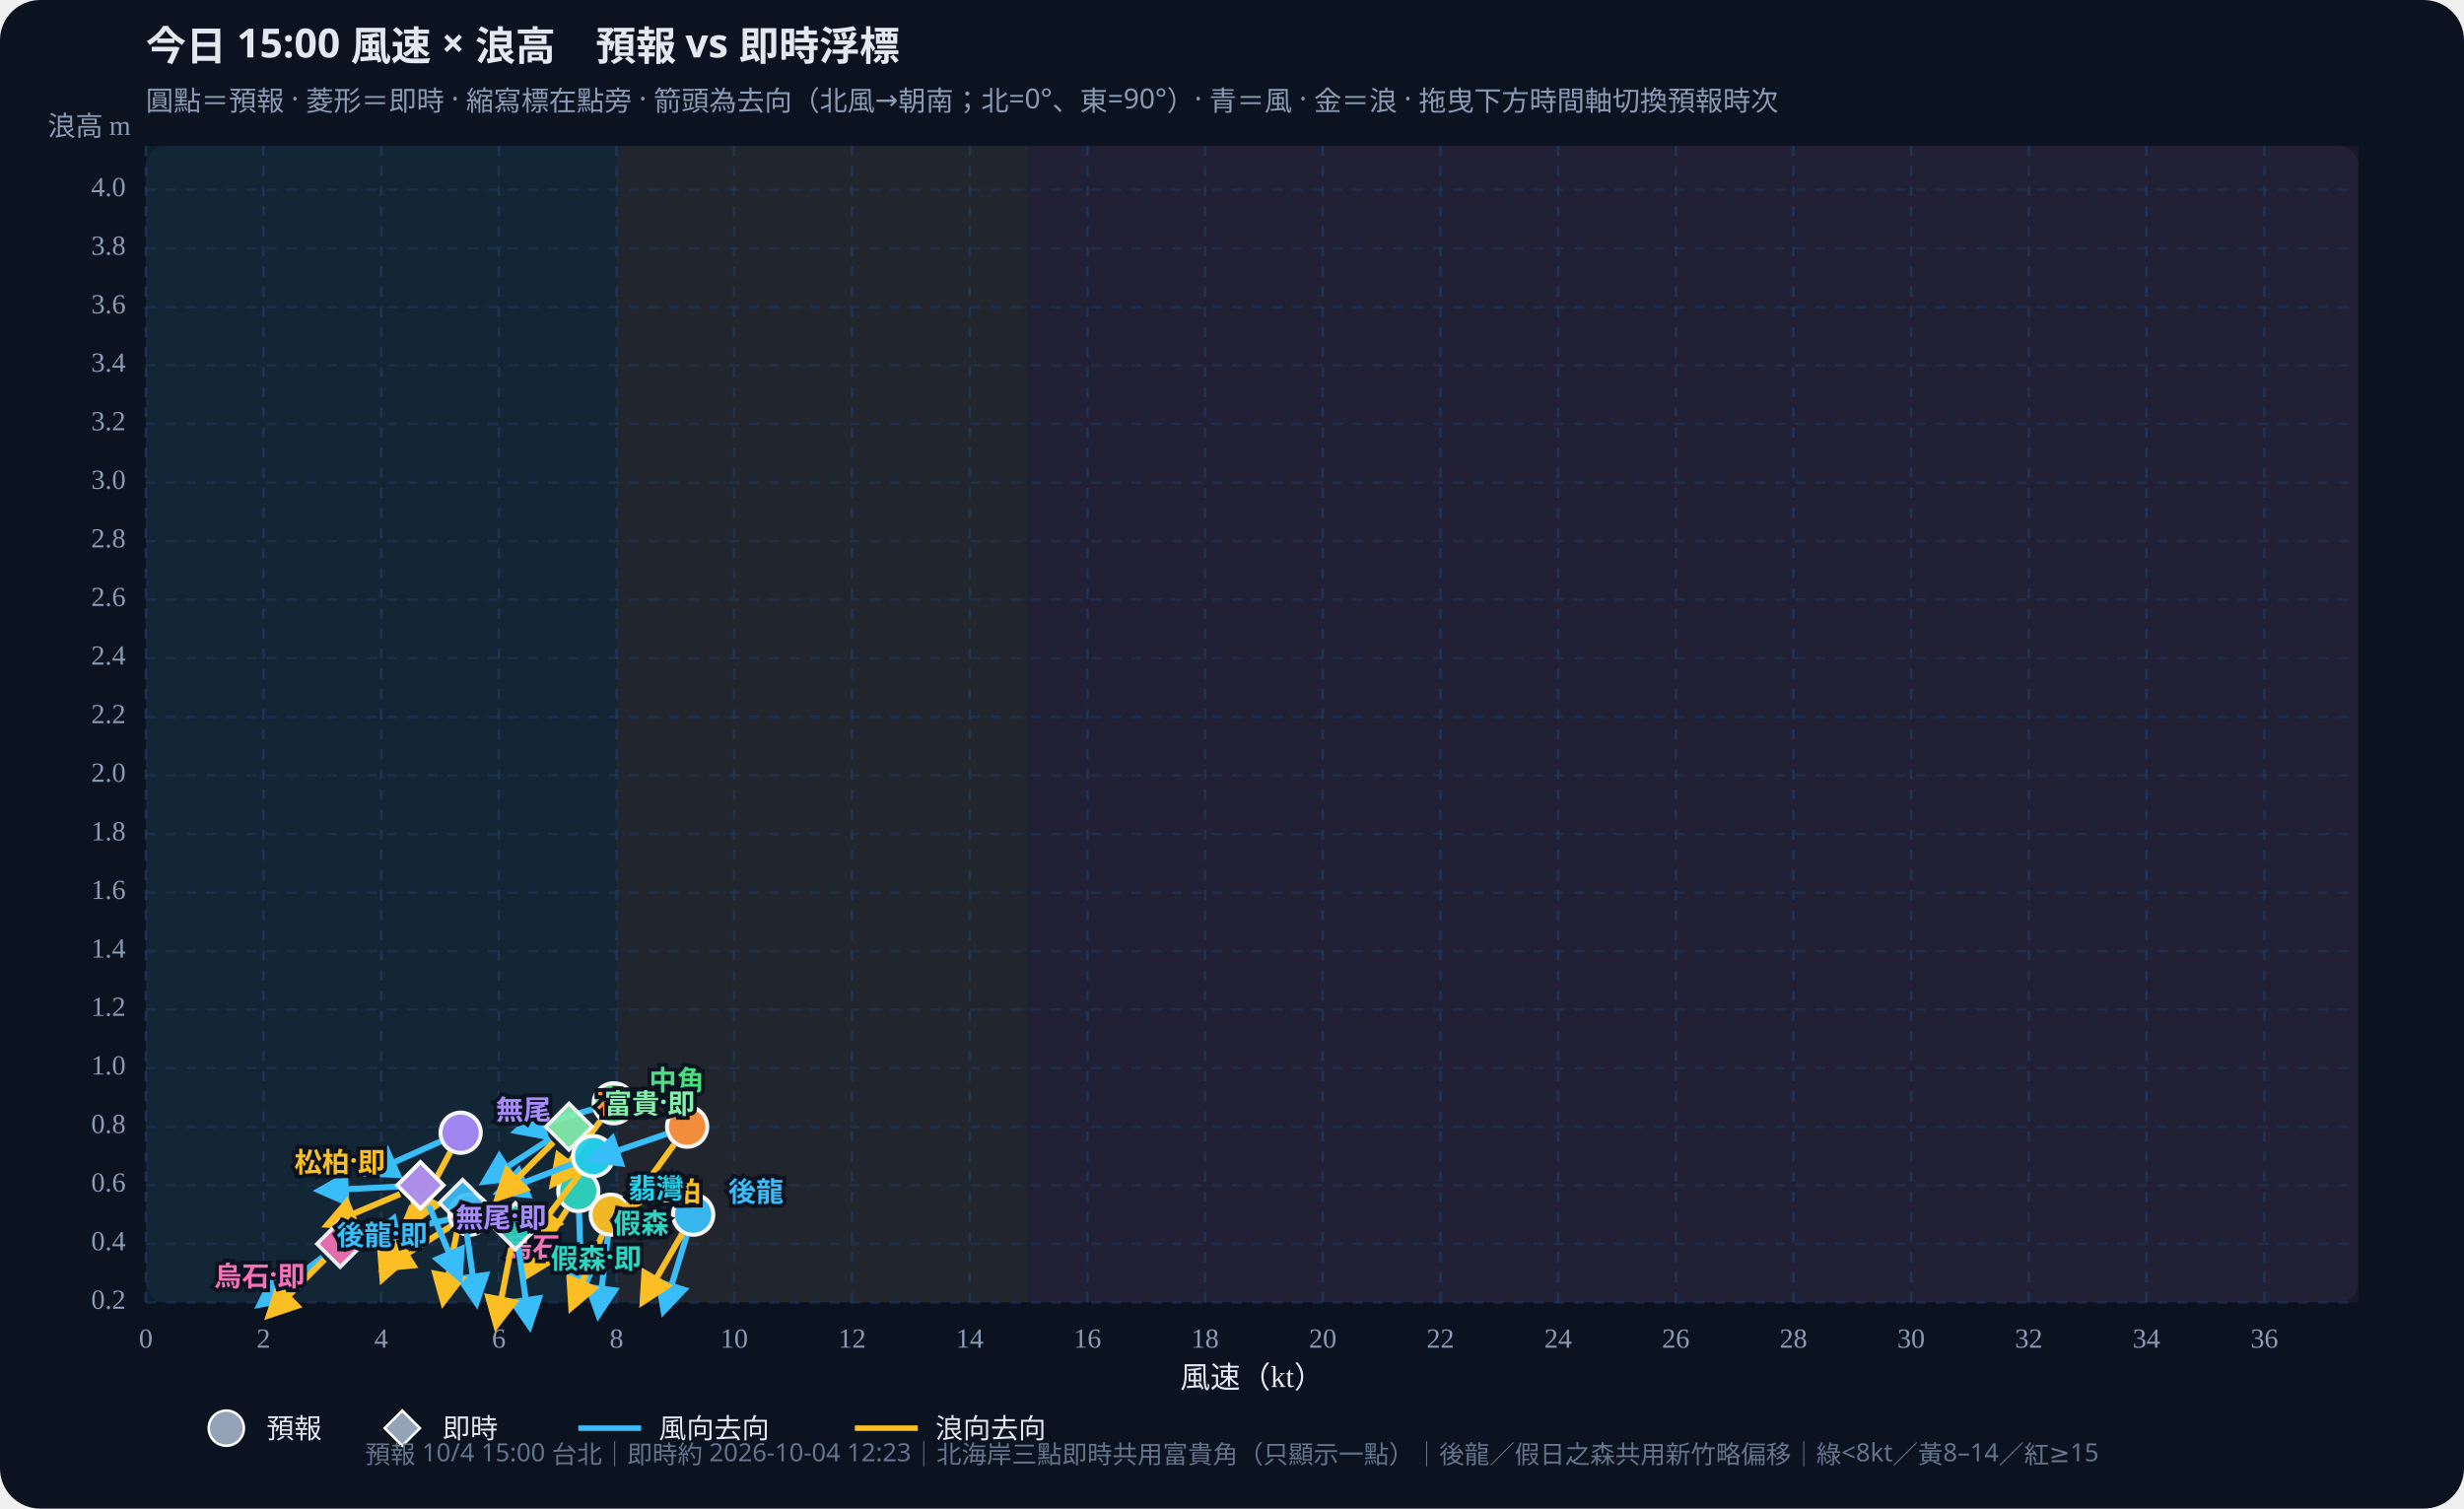
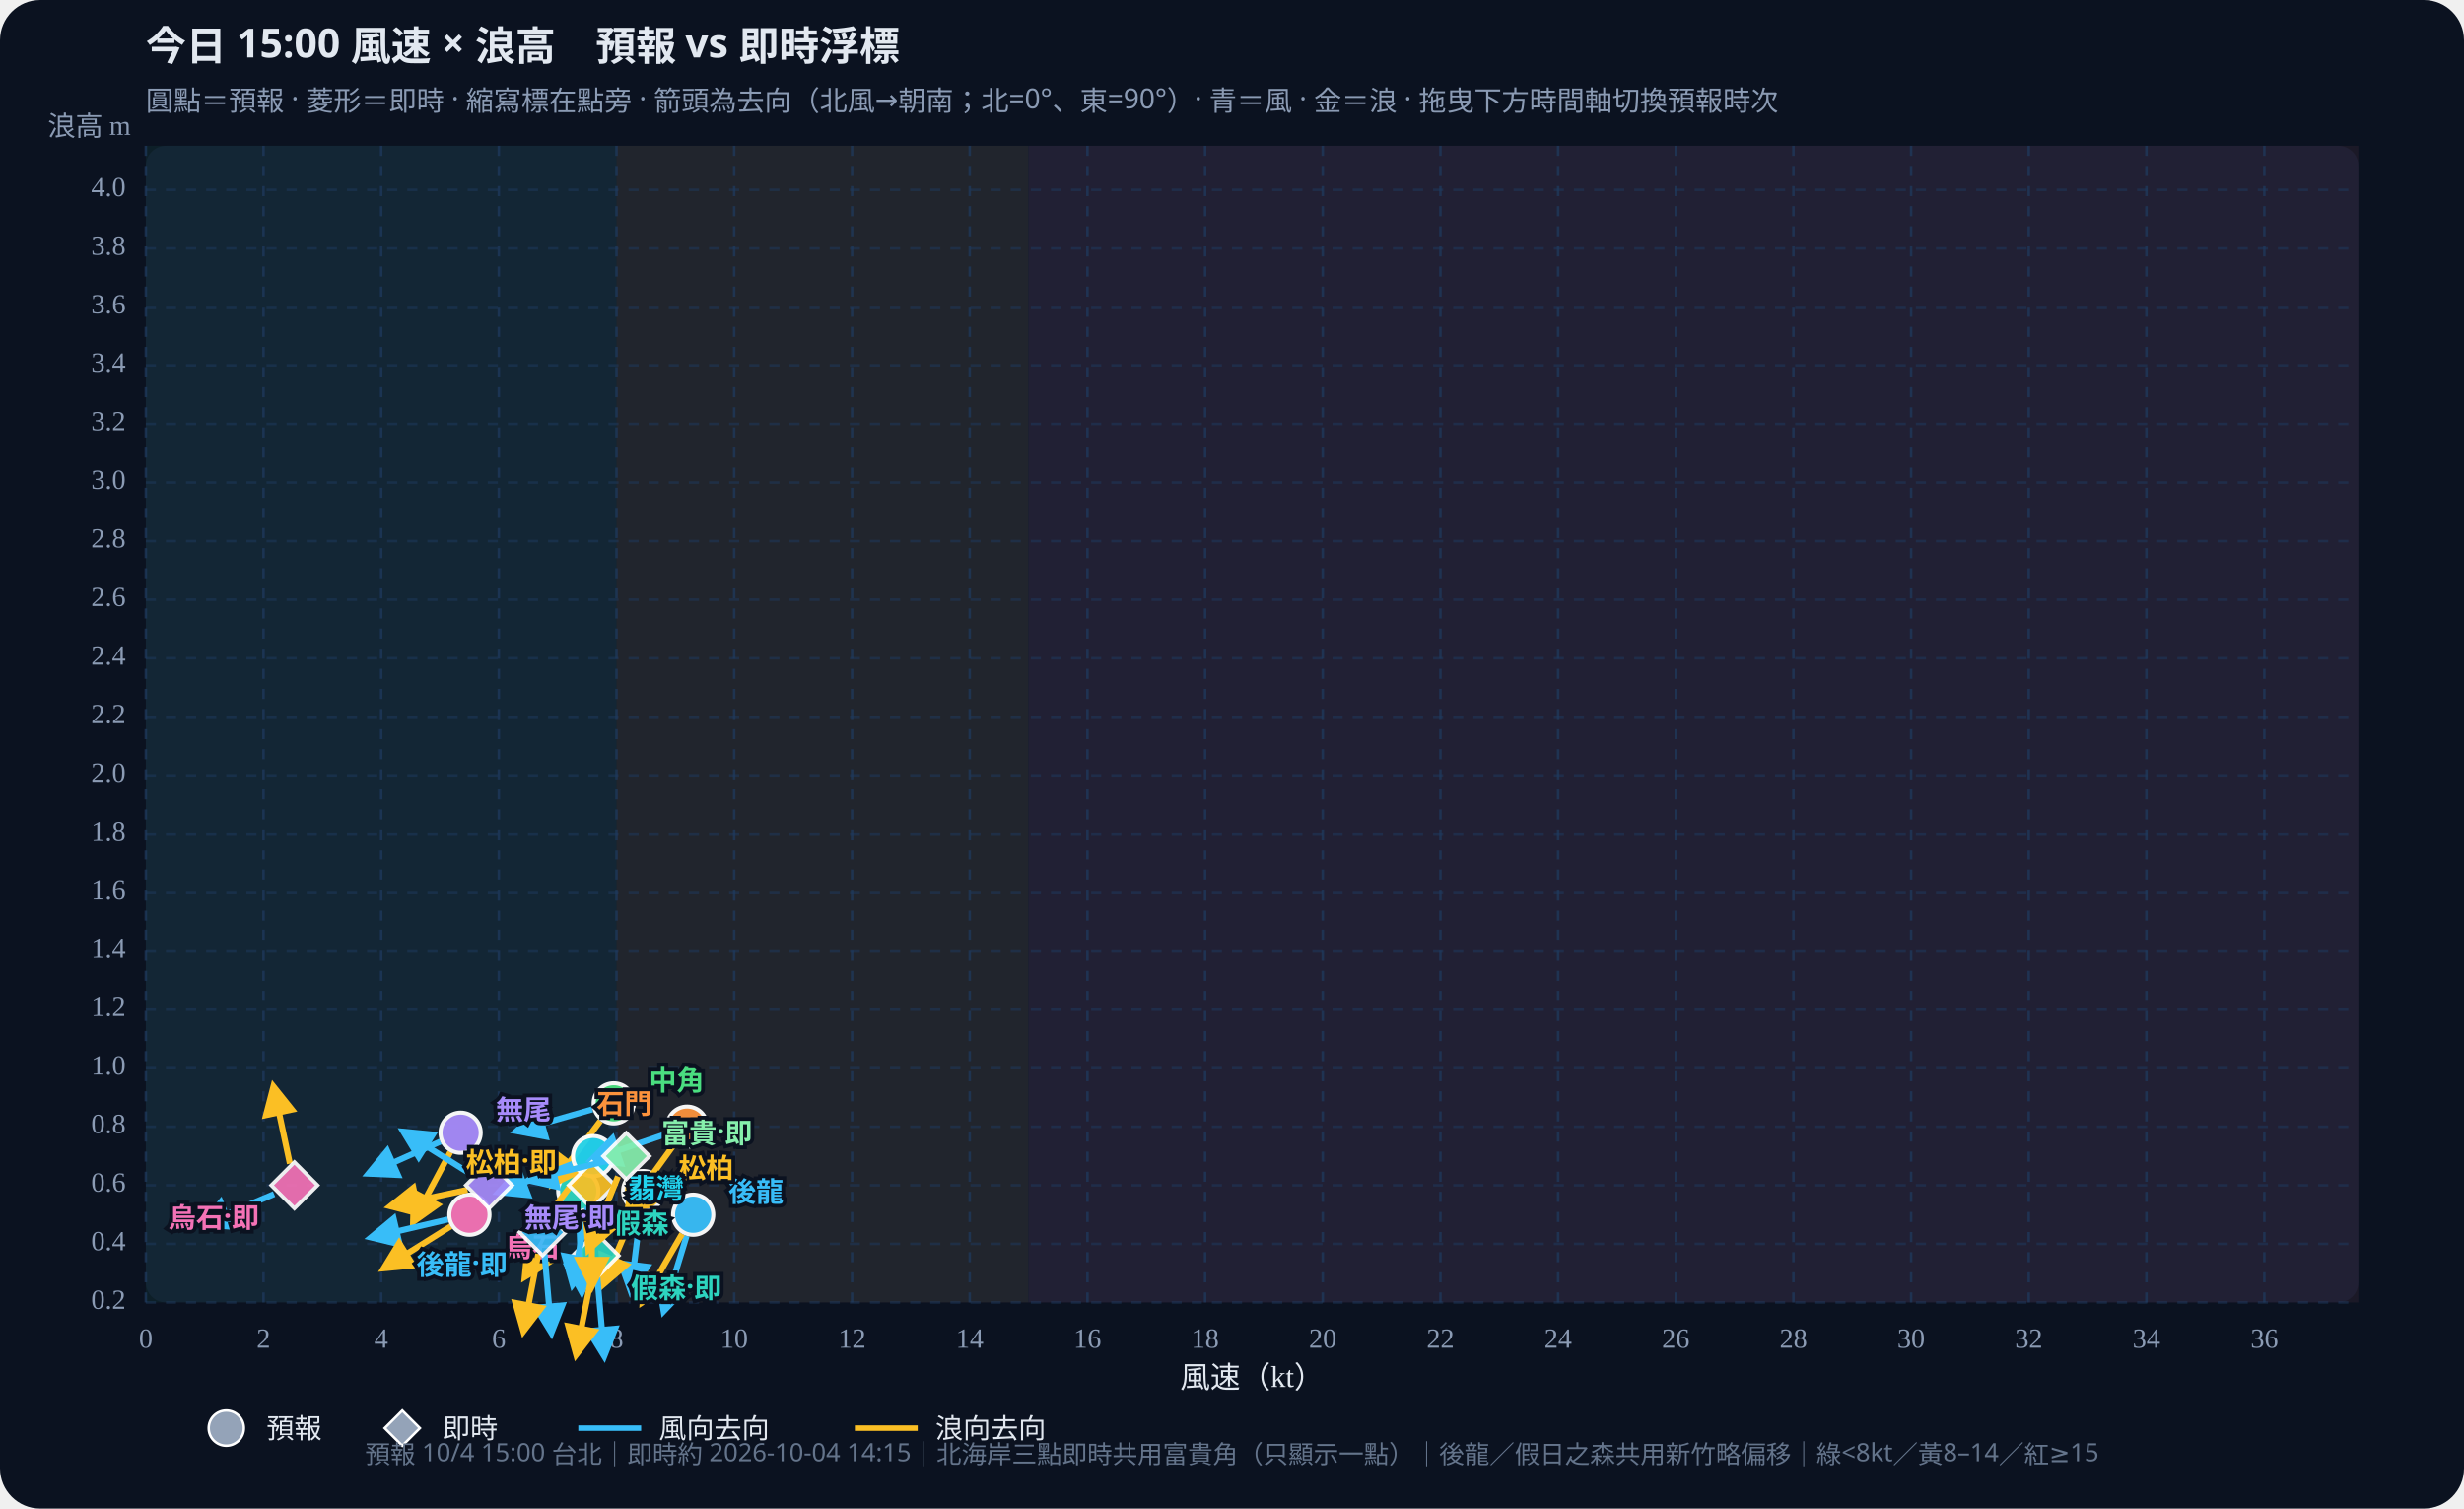
<svg xmlns="http://www.w3.org/2000/svg" id="wws-svg" viewBox="0 0 980 600" role="img" aria-label="風速與浪高散佈圖，可拖曳時間軸切換預報時次" style="width:100%;height:auto;display:block">
  <rect width="980" height="600" fill="#0b1220" rx="16" />
  <rect x="58" y="58" width="880" height="460" fill="#111a2e" rx="8" />
  <rect x="58.0" y="58" width="187.2" height="460" fill="#34d399" opacity="0.07" />
  <rect x="245.2" y="58" width="163.8" height="460" fill="#fbbf24" opacity="0.07" />
  <rect x="409.1" y="58" width="528.9" height="460" fill="#fb7185" opacity="0.07" />
  <defs>
    <marker id="arrow-38bdf8" viewBox="0 0 10 10" refX="8" refY="5" markerWidth="6" markerHeight="6" orient="auto-start-reverse">
      <path d="M0,0 L10,5 L0,10 z" fill="#38bdf8" />
    </marker>
    <marker id="arrow-fbbf24" viewBox="0 0 10 10" refX="8" refY="5" markerWidth="6" markerHeight="6" orient="auto-start-reverse">
      <path d="M0,0 L10,5 L0,10 z" fill="#fbbf24" />
    </marker>
  </defs>
  <text id="wws-title" x="58" y="24" fill="#e2e8f0" font-size="16" font-weight="700" font-family="Noto Sans TC,system-ui,sans-serif">今日 15:00 風速 × 浪高　預報 vs 即時浮標</text>
  <text x="58" y="44" fill="#8b9bb4" font-size="11" font-family="Noto Sans TC,system-ui,sans-serif">圓點＝預報 · 菱形＝即時 · 縮寫標在點旁 · 箭頭為去向（北風→朝南；北=0°、東=90°）· 青＝風 · 金＝浪 · 拖曳下方時間軸切換預報時次</text>
  <line x1="58.0" y1="58" x2="58.0" y2="518" stroke="#1e3a5f" stroke-dasharray="4 4" opacity="0.7" />
  <text x="58.0" y="536" text-anchor="middle" fill="#8b9bb4" font-size="11">0</text>
  <line x1="104.8" y1="58" x2="104.8" y2="518" stroke="#1e3a5f" stroke-dasharray="4 4" opacity="0.7" />
  <text x="104.8" y="536" text-anchor="middle" fill="#8b9bb4" font-size="11">2</text>
  <line x1="151.6" y1="58" x2="151.6" y2="518" stroke="#1e3a5f" stroke-dasharray="4 4" opacity="0.7" />
  <text x="151.6" y="536" text-anchor="middle" fill="#8b9bb4" font-size="11">4</text>
  <line x1="198.4" y1="58" x2="198.4" y2="518" stroke="#1e3a5f" stroke-dasharray="4 4" opacity="0.7" />
  <text x="198.4" y="536" text-anchor="middle" fill="#8b9bb4" font-size="11">6</text>
  <line x1="245.2" y1="58" x2="245.2" y2="518" stroke="#1e3a5f" stroke-dasharray="4 4" opacity="0.7" />
  <text x="245.2" y="536" text-anchor="middle" fill="#8b9bb4" font-size="11">8</text>
  <line x1="292.0" y1="58" x2="292.0" y2="518" stroke="#1e3a5f" stroke-dasharray="4 4" opacity="0.7" />
  <text x="292.0" y="536" text-anchor="middle" fill="#8b9bb4" font-size="11">10</text>
  <line x1="338.9" y1="58" x2="338.9" y2="518" stroke="#1e3a5f" stroke-dasharray="4 4" opacity="0.7" />
  <text x="338.9" y="536" text-anchor="middle" fill="#8b9bb4" font-size="11">12</text>
  <line x1="385.7" y1="58" x2="385.7" y2="518" stroke="#1e3a5f" stroke-dasharray="4 4" opacity="0.7" />
  <text x="385.7" y="536" text-anchor="middle" fill="#8b9bb4" font-size="11">14</text>
  <line x1="432.5" y1="58" x2="432.5" y2="518" stroke="#1e3a5f" stroke-dasharray="4 4" opacity="0.7" />
  <text x="432.5" y="536" text-anchor="middle" fill="#8b9bb4" font-size="11">16</text>
  <line x1="479.3" y1="58" x2="479.3" y2="518" stroke="#1e3a5f" stroke-dasharray="4 4" opacity="0.7" />
  <text x="479.3" y="536" text-anchor="middle" fill="#8b9bb4" font-size="11">18</text>
  <line x1="526.1" y1="58" x2="526.1" y2="518" stroke="#1e3a5f" stroke-dasharray="4 4" opacity="0.7" />
  <text x="526.1" y="536" text-anchor="middle" fill="#8b9bb4" font-size="11">20</text>
  <line x1="572.9" y1="58" x2="572.9" y2="518" stroke="#1e3a5f" stroke-dasharray="4 4" opacity="0.7" />
  <text x="572.9" y="536" text-anchor="middle" fill="#8b9bb4" font-size="11">22</text>
  <line x1="619.7" y1="58" x2="619.7" y2="518" stroke="#1e3a5f" stroke-dasharray="4 4" opacity="0.7" />
  <text x="619.7" y="536" text-anchor="middle" fill="#8b9bb4" font-size="11">24</text>
  <line x1="666.5" y1="58" x2="666.5" y2="518" stroke="#1e3a5f" stroke-dasharray="4 4" opacity="0.7" />
  <text x="666.5" y="536" text-anchor="middle" fill="#8b9bb4" font-size="11">26</text>
  <line x1="713.3" y1="58" x2="713.3" y2="518" stroke="#1e3a5f" stroke-dasharray="4 4" opacity="0.7" />
  <text x="713.3" y="536" text-anchor="middle" fill="#8b9bb4" font-size="11">28</text>
  <line x1="760.1" y1="58" x2="760.1" y2="518" stroke="#1e3a5f" stroke-dasharray="4 4" opacity="0.7" />
  <text x="760.1" y="536" text-anchor="middle" fill="#8b9bb4" font-size="11">30</text>
  <line x1="806.9" y1="58" x2="806.9" y2="518" stroke="#1e3a5f" stroke-dasharray="4 4" opacity="0.7" />
  <text x="806.9" y="536" text-anchor="middle" fill="#8b9bb4" font-size="11">32</text>
  <line x1="853.7" y1="58" x2="853.7" y2="518" stroke="#1e3a5f" stroke-dasharray="4 4" opacity="0.7" />
  <text x="853.7" y="536" text-anchor="middle" fill="#8b9bb4" font-size="11">34</text>
  <line x1="900.6" y1="58" x2="900.6" y2="518" stroke="#1e3a5f" stroke-dasharray="4 4" opacity="0.7" />
  <text x="900.6" y="536" text-anchor="middle" fill="#8b9bb4" font-size="11">36</text>
  <line x1="58" y1="518.0" x2="938" y2="518.0" stroke="#1e3a5f" stroke-dasharray="4 4" opacity="0.5" />
  <text x="50" y="518.0" text-anchor="end" dominant-baseline="middle" fill="#8b9bb4" font-size="11">0.2</text>
  <line x1="58" y1="494.7" x2="938" y2="494.7" stroke="#1e3a5f" stroke-dasharray="4 4" opacity="0.5" />
  <text x="50" y="494.7" text-anchor="end" dominant-baseline="middle" fill="#8b9bb4" font-size="11">0.4</text>
  <line x1="58" y1="471.4" x2="938" y2="471.4" stroke="#1e3a5f" stroke-dasharray="4 4" opacity="0.5" />
  <text x="50" y="471.4" text-anchor="end" dominant-baseline="middle" fill="#8b9bb4" font-size="11">0.6</text>
  <line x1="58" y1="448.1" x2="938" y2="448.1" stroke="#1e3a5f" stroke-dasharray="4 4" opacity="0.5" />
  <text x="50" y="448.1" text-anchor="end" dominant-baseline="middle" fill="#8b9bb4" font-size="11">0.8</text>
  <line x1="58" y1="424.8" x2="938" y2="424.8" stroke="#1e3a5f" stroke-dasharray="4 4" opacity="0.5" />
  <text x="50" y="424.8" text-anchor="end" dominant-baseline="middle" fill="#8b9bb4" font-size="11">1.0</text>
  <line x1="58" y1="401.5" x2="938" y2="401.5" stroke="#1e3a5f" stroke-dasharray="4 4" opacity="0.5" />
  <text x="50" y="401.5" text-anchor="end" dominant-baseline="middle" fill="#8b9bb4" font-size="11">1.2</text>
  <line x1="58" y1="378.3" x2="938" y2="378.3" stroke="#1e3a5f" stroke-dasharray="4 4" opacity="0.5" />
  <text x="50" y="378.3" text-anchor="end" dominant-baseline="middle" fill="#8b9bb4" font-size="11">1.4</text>
  <line x1="58" y1="355.0" x2="938" y2="355.0" stroke="#1e3a5f" stroke-dasharray="4 4" opacity="0.5" />
  <text x="50" y="355.0" text-anchor="end" dominant-baseline="middle" fill="#8b9bb4" font-size="11">1.6</text>
  <line x1="58" y1="331.7" x2="938" y2="331.7" stroke="#1e3a5f" stroke-dasharray="4 4" opacity="0.5" />
  <text x="50" y="331.7" text-anchor="end" dominant-baseline="middle" fill="#8b9bb4" font-size="11">1.8</text>
  <line x1="58" y1="308.4" x2="938" y2="308.4" stroke="#1e3a5f" stroke-dasharray="4 4" opacity="0.5" />
  <text x="50" y="308.4" text-anchor="end" dominant-baseline="middle" fill="#8b9bb4" font-size="11">2.0</text>
  <line x1="58" y1="285.1" x2="938" y2="285.1" stroke="#1e3a5f" stroke-dasharray="4 4" opacity="0.5" />
  <text x="50" y="285.1" text-anchor="end" dominant-baseline="middle" fill="#8b9bb4" font-size="11">2.2</text>
  <line x1="58" y1="261.8" x2="938" y2="261.8" stroke="#1e3a5f" stroke-dasharray="4 4" opacity="0.5" />
  <text x="50" y="261.8" text-anchor="end" dominant-baseline="middle" fill="#8b9bb4" font-size="11">2.4</text>
  <line x1="58" y1="238.5" x2="938" y2="238.5" stroke="#1e3a5f" stroke-dasharray="4 4" opacity="0.5" />
  <text x="50" y="238.5" text-anchor="end" dominant-baseline="middle" fill="#8b9bb4" font-size="11">2.6</text>
  <line x1="58" y1="215.2" x2="938" y2="215.2" stroke="#1e3a5f" stroke-dasharray="4 4" opacity="0.5" />
  <text x="50" y="215.2" text-anchor="end" dominant-baseline="middle" fill="#8b9bb4" font-size="11">2.8</text>
  <line x1="58" y1="191.9" x2="938" y2="191.9" stroke="#1e3a5f" stroke-dasharray="4 4" opacity="0.5" />
  <text x="50" y="191.9" text-anchor="end" dominant-baseline="middle" fill="#8b9bb4" font-size="11">3.0</text>
  <line x1="58" y1="168.6" x2="938" y2="168.6" stroke="#1e3a5f" stroke-dasharray="4 4" opacity="0.5" />
  <text x="50" y="168.6" text-anchor="end" dominant-baseline="middle" fill="#8b9bb4" font-size="11">3.2</text>
  <line x1="58" y1="145.3" x2="938" y2="145.3" stroke="#1e3a5f" stroke-dasharray="4 4" opacity="0.5" />
  <text x="50" y="145.3" text-anchor="end" dominant-baseline="middle" fill="#8b9bb4" font-size="11">3.4</text>
  <line x1="58" y1="122.1" x2="938" y2="122.1" stroke="#1e3a5f" stroke-dasharray="4 4" opacity="0.5" />
  <text x="50" y="122.1" text-anchor="end" dominant-baseline="middle" fill="#8b9bb4" font-size="11">3.6</text>
  <line x1="58" y1="98.8" x2="938" y2="98.8" stroke="#1e3a5f" stroke-dasharray="4 4" opacity="0.5" />
  <text x="50" y="98.8" text-anchor="end" dominant-baseline="middle" fill="#8b9bb4" font-size="11">3.8</text>
  <line x1="58" y1="75.5" x2="938" y2="75.5" stroke="#1e3a5f" stroke-dasharray="4 4" opacity="0.5" />
  <text x="50" y="75.5" text-anchor="end" dominant-baseline="middle" fill="#8b9bb4" font-size="11">4.0</text>
  <text x="498" y="552" text-anchor="middle" fill="#e2e8f0" font-size="12">風速（kt）</text>
  <text x="52" y="54" text-anchor="end" fill="#8b9bb4" font-size="11">浪高 m</text>
  <g id="wws-forecast-layer">
    <line x1="273.1" y1="491.5" x2="264.0" y2="521.3" stroke="#38bdf8" stroke-width="2.4" marker-end="url(#arrow-38bdf8)" />
    <line x1="271.3" y1="490.7" x2="255.7" y2="517.7" stroke="#fbbf24" stroke-width="2.4" marker-end="url(#arrow-fbbf24)" />
    <circle cx="275.7" cy="483.1" r="8.0" fill="#38bdf8" stroke="#fff" stroke-width="1.6" opacity="0.95" />
    <line x1="230.3" y1="482.5" x2="231.4" y2="513.7" stroke="#38bdf8" stroke-width="2.4" marker-end="url(#arrow-38bdf8)" />
    <line x1="225.4" y1="481.2" x2="208.8" y2="507.7" stroke="#fbbf24" stroke-width="2.4" marker-end="url(#arrow-fbbf24)" />
    <circle cx="230.0" cy="473.7" r="8.0" fill="#2dd4bf" stroke="#fff" stroke-width="1.6" opacity="0.95" />
-     <line x1="241.8" y1="491.8" x2="238.0" y2="522.8" stroke="#38bdf8" stroke-width="2.4" marker-end="url(#arrow-38bdf8)" />
-     <line x1="239.5" y1="491.2" x2="227.3" y2="519.9" stroke="#fbbf24" stroke-width="2.4" marker-end="url(#arrow-fbbf24)" />
-     <circle cx="242.9" cy="483.1" r="8.0" fill="#fbbf24" stroke="#fff" stroke-width="1.6" opacity="0.95" />
+     <line x1="254.7" y1="482.5" x2="250.9" y2="513.4" stroke="#38bdf8" stroke-width="2.4" marker-end="url(#arrow-38bdf8)" />
+     <line x1="252.3" y1="481.8" x2="240.1" y2="510.6" stroke="#fbbf24" stroke-width="2.4" marker-end="url(#arrow-fbbf24)" />
+     <circle cx="255.8" cy="473.7" r="8.0" fill="#fbbf24" stroke="#fff" stroke-width="1.6" opacity="0.95" />
    <line x1="235.6" y1="441.2" x2="205.6" y2="449.8" stroke="#38bdf8" stroke-width="2.4" marker-end="url(#arrow-38bdf8)" />
    <line x1="238.8" y1="445.8" x2="220.0" y2="470.8" stroke="#fbbf24" stroke-width="2.4" marker-end="url(#arrow-fbbf24)" />
    <circle cx="244.1" cy="438.8" r="8.0" fill="#4ade80" stroke="#fff" stroke-width="1.6" opacity="0.95" />
    <line x1="227.7" y1="462.9" x2="198.5" y2="474.1" stroke="#38bdf8" stroke-width="2.4" marker-end="url(#arrow-38bdf8)" />
    <line x1="230.6" y1="466.8" x2="211.8" y2="491.7" stroke="#fbbf24" stroke-width="2.4" marker-end="url(#arrow-fbbf24)" />
    <circle cx="235.9" cy="459.8" r="8.0" fill="#22d3ee" stroke="#fff" stroke-width="1.6" opacity="0.95" />
    <line x1="265.0" y1="451.0" x2="235.5" y2="461.1" stroke="#38bdf8" stroke-width="2.4" marker-end="url(#arrow-38bdf8)" />
    <line x1="268.1" y1="455.2" x2="249.8" y2="480.5" stroke="#fbbf24" stroke-width="2.4" marker-end="url(#arrow-fbbf24)" />
    <circle cx="273.3" cy="448.1" r="8.0" fill="#fb923c" stroke="#fff" stroke-width="1.6" opacity="0.95" />
    <line x1="175.2" y1="454.0" x2="146.7" y2="466.7" stroke="#38bdf8" stroke-width="2.4" marker-end="url(#arrow-38bdf8)" />
    <line x1="179.1" y1="458.2" x2="164.4" y2="485.8" stroke="#fbbf24" stroke-width="2.4" marker-end="url(#arrow-fbbf24)" />
    <circle cx="183.2" cy="450.5" r="8.0" fill="#a78bfa" stroke="#fff" stroke-width="1.6" opacity="0.95" />
    <line x1="178.1" y1="485.0" x2="147.7" y2="492.1" stroke="#38bdf8" stroke-width="2.4" marker-end="url(#arrow-38bdf8)" />
    <line x1="179.3" y1="487.7" x2="152.8" y2="504.3" stroke="#fbbf24" stroke-width="2.4" marker-end="url(#arrow-fbbf24)" />
    <circle cx="186.7" cy="483.1" r="8.0" fill="#f472b6" stroke="#fff" stroke-width="1.6" opacity="0.95" />
    <text x="289.7" y="473.1" text-anchor="start" dominant-baseline="central" fill="#38bdf8" font-size="11" font-weight="700" font-family="Noto Sans TC,system-ui,sans-serif" stroke="#0b1220" stroke-width="3" paint-order="stroke">後龍</text>
    <text x="244.0" y="485.7" text-anchor="start" dominant-baseline="central" fill="#2dd4bf" font-size="11" font-weight="700" font-family="Noto Sans TC,system-ui,sans-serif" stroke="#0b1220" stroke-width="3" paint-order="stroke">假森</text>
-     <text x="256.9" y="473.1" text-anchor="start" dominant-baseline="central" fill="#fbbf24" font-size="11" font-weight="700" font-family="Noto Sans TC,system-ui,sans-serif" stroke="#0b1220" stroke-width="3" paint-order="stroke">松柏</text>
+     <text x="269.8" y="463.7" text-anchor="start" dominant-baseline="central" fill="#fbbf24" font-size="11" font-weight="700" font-family="Noto Sans TC,system-ui,sans-serif" stroke="#0b1220" stroke-width="3" paint-order="stroke">松柏</text>
    <text x="258.1" y="428.8" text-anchor="start" dominant-baseline="central" fill="#4ade80" font-size="11" font-weight="700" font-family="Noto Sans TC,system-ui,sans-serif" stroke="#0b1220" stroke-width="3" paint-order="stroke">中角</text>
    <text x="249.9" y="471.8" text-anchor="start" dominant-baseline="central" fill="#22d3ee" font-size="11" font-weight="700" font-family="Noto Sans TC,system-ui,sans-serif" stroke="#0b1220" stroke-width="3" paint-order="stroke">翡灣</text>
    <text x="259.3" y="438.1" text-anchor="end" dominant-baseline="central" fill="#fb923c" font-size="11" font-weight="700" font-family="Noto Sans TC,system-ui,sans-serif" stroke="#0b1220" stroke-width="3" paint-order="stroke">石門</text>
    <text x="197.2" y="440.5" text-anchor="start" dominant-baseline="central" fill="#a78bfa" font-size="11" font-weight="700" font-family="Noto Sans TC,system-ui,sans-serif" stroke="#0b1220" stroke-width="3" paint-order="stroke">無尾</text>
    <text x="200.7" y="495.1" text-anchor="start" dominant-baseline="central" fill="#f472b6" font-size="11" font-weight="700" font-family="Noto Sans TC,system-ui,sans-serif" stroke="#0b1220" stroke-width="3" paint-order="stroke">烏石</text>
  </g>
  <g id="wws-live-layer">
-     <line x1="185.2" y1="487.1" x2="189.5" y2="518.0" stroke="#38bdf8" stroke-width="2.4" marker-end="url(#arrow-38bdf8)" />
-     <line x1="182.3" y1="487.0" x2="176.3" y2="517.7" stroke="#fbbf24" stroke-width="2.4" marker-end="url(#arrow-fbbf24)" />
-     <polygon points="184.0,469.2 193.2,478.4 184.0,487.6 174.8,478.4" fill="#38bdf8" stroke="#fff" stroke-width="1.5" opacity="0.92" />
-     <line x1="206.2" y1="496.4" x2="210.6" y2="527.3" stroke="#38bdf8" stroke-width="2.4" marker-end="url(#arrow-38bdf8)" />
-     <line x1="203.3" y1="496.4" x2="197.4" y2="527.0" stroke="#fbbf24" stroke-width="2.4" marker-end="url(#arrow-fbbf24)" />
-     <polygon points="205.0,478.5 214.2,487.7 205.0,496.9 195.8,487.7" fill="#2dd4bf" stroke="#fff" stroke-width="1.5" opacity="0.92" />
-     <line x1="170.6" y1="479.5" x2="182.8" y2="508.2" stroke="#38bdf8" stroke-width="2.4" marker-end="url(#arrow-38bdf8)" />
-     <line x1="163.9" y1="479.6" x2="152.2" y2="508.5" stroke="#fbbf24" stroke-width="2.4" marker-end="url(#arrow-fbbf24)" />
-     <polygon points="167.2,462.2 176.4,471.4 167.2,480.6 158.0,471.4" fill="#fbbf24" stroke="#fff" stroke-width="1.5" opacity="0.92" />
-     <line x1="218.9" y1="452.9" x2="192.8" y2="469.9" stroke="#38bdf8" stroke-width="2.4" marker-end="url(#arrow-38bdf8)" />
-     <line x1="220.1" y1="454.3" x2="198.0" y2="476.4" stroke="#fbbf24" stroke-width="2.4" marker-end="url(#arrow-fbbf24)" />
-     <polygon points="226.3,438.9 235.5,448.1 226.3,457.3 217.1,448.1" fill="#86efac" stroke="#fff" stroke-width="1.5" opacity="0.92" />
-     <line x1="158.4" y1="471.9" x2="127.2" y2="473.5" stroke="#38bdf8" stroke-width="2.4" marker-end="url(#arrow-38bdf8)" />
-     <line x1="159.1" y1="474.9" x2="130.4" y2="487.0" stroke="#fbbf24" stroke-width="2.4" marker-end="url(#arrow-fbbf24)" />
-     <polygon points="167.2,462.2 176.4,471.4 167.2,480.6 158.0,471.4" fill="#a78bfa" stroke="#fff" stroke-width="1.5" opacity="0.92" />
-     <line x1="128.3" y1="500.0" x2="103.4" y2="518.8" stroke="#38bdf8" stroke-width="2.4" marker-end="url(#arrow-38bdf8)" />
-     <line x1="129.1" y1="500.9" x2="107.1" y2="523.0" stroke="#fbbf24" stroke-width="2.4" marker-end="url(#arrow-fbbf24)" />
-     <polygon points="135.3,485.5 144.5,494.7 135.3,503.9 126.1,494.7" fill="#f472b6" stroke="#fff" stroke-width="1.5" opacity="0.92" />
-     <text x="170.0" y="490.4" text-anchor="end" dominant-baseline="central" fill="#38bdf8" font-size="11" font-weight="700" font-family="Noto Sans TC,system-ui,sans-serif" stroke="#0b1220" stroke-width="3" paint-order="stroke">後龍·即</text>
-     <text x="219.0" y="499.7" text-anchor="start" dominant-baseline="central" fill="#2dd4bf" font-size="11" font-weight="700" font-family="Noto Sans TC,system-ui,sans-serif" stroke="#0b1220" stroke-width="3" paint-order="stroke">假森·即</text>
-     <text x="153.2" y="461.4" text-anchor="end" dominant-baseline="central" fill="#fbbf24" font-size="11" font-weight="700" font-family="Noto Sans TC,system-ui,sans-serif" stroke="#0b1220" stroke-width="3" paint-order="stroke">松柏·即</text>
-     <text x="240.3" y="438.1" text-anchor="start" dominant-baseline="central" fill="#86efac" font-size="11" font-weight="700" font-family="Noto Sans TC,system-ui,sans-serif" stroke="#0b1220" stroke-width="3" paint-order="stroke">富貴·即</text>
-     <text x="181.2" y="483.4" text-anchor="start" dominant-baseline="central" fill="#a78bfa" font-size="11" font-weight="700" font-family="Noto Sans TC,system-ui,sans-serif" stroke="#0b1220" stroke-width="3" paint-order="stroke">無尾·即</text>
-     <text x="121.3" y="506.7" text-anchor="end" dominant-baseline="central" fill="#f472b6" font-size="11" font-weight="700" font-family="Noto Sans TC,system-ui,sans-serif" stroke="#0b1220" stroke-width="3" paint-order="stroke">烏石·即</text>
+     <line x1="216.6" y1="498.8" x2="219.3" y2="529.9" stroke="#38bdf8" stroke-width="2.4" marker-end="url(#arrow-38bdf8)" />
+     <line x1="214.1" y1="498.7" x2="208.2" y2="529.3" stroke="#fbbf24" stroke-width="2.4" marker-end="url(#arrow-fbbf24)" />
+     <polygon points="215.8,480.9 225.0,490.1 215.8,499.3 206.6,490.1" fill="#38bdf8" stroke="#fff" stroke-width="1.5" opacity="0.92" />
+     <line x1="237.6" y1="508.1" x2="240.3" y2="539.2" stroke="#38bdf8" stroke-width="2.4" marker-end="url(#arrow-38bdf8)" />
+     <line x1="235.2" y1="508.0" x2="229.2" y2="538.6" stroke="#fbbf24" stroke-width="2.4" marker-end="url(#arrow-fbbf24)" />
+     <polygon points="236.9,490.2 246.1,499.4 236.9,508.6 227.7,499.4" fill="#2dd4bf" stroke="#fff" stroke-width="1.5" opacity="0.92" />
+     <line x1="233.7" y1="480.1" x2="227.8" y2="510.7" stroke="#38bdf8" stroke-width="2.4" marker-end="url(#arrow-38bdf8)" />
+     <line x1="235.4" y1="480.2" x2="235.4" y2="511.4" stroke="#fbbf24" stroke-width="2.4" marker-end="url(#arrow-fbbf24)" />
+     <polygon points="235.4,462.2 244.6,471.4 235.4,480.6 226.2,471.4" fill="#fbbf24" stroke="#fff" stroke-width="1.5" opacity="0.92" />
+     <line x1="240.5" y1="461.9" x2="210.3" y2="469.4" stroke="#38bdf8" stroke-width="2.4" marker-end="url(#arrow-38bdf8)" />
+     <line x1="245.8" y1="467.9" x2="234.1" y2="496.9" stroke="#fbbf24" stroke-width="2.4" marker-end="url(#arrow-fbbf24)" />
+     <polygon points="249.1,450.6 258.3,459.8 249.1,469.0 239.9,459.8" fill="#86efac" stroke="#fff" stroke-width="1.5" opacity="0.92" />
+     <line x1="187.0" y1="466.8" x2="160.6" y2="450.2" stroke="#38bdf8" stroke-width="2.4" marker-end="url(#arrow-38bdf8)" />
+     <line x1="185.9" y1="473.2" x2="155.4" y2="479.7" stroke="#fbbf24" stroke-width="2.4" marker-end="url(#arrow-fbbf24)" />
+     <polygon points="194.5,462.2 203.7,471.4 194.5,480.6 185.3,471.4" fill="#a78bfa" stroke="#fff" stroke-width="1.5" opacity="0.92" />
+     <line x1="109.0" y1="474.9" x2="80.3" y2="487.0" stroke="#38bdf8" stroke-width="2.4" marker-end="url(#arrow-38bdf8)" />
+     <line x1="115.3" y1="462.8" x2="108.8" y2="432.3" stroke="#fbbf24" stroke-width="2.4" marker-end="url(#arrow-fbbf24)" />
+     <polygon points="117.1,462.2 126.3,471.4 117.1,480.6 107.9,471.4" fill="#f472b6" stroke="#fff" stroke-width="1.5" opacity="0.92" />
+     <text x="201.8" y="502.1" text-anchor="end" dominant-baseline="central" fill="#38bdf8" font-size="11" font-weight="700" font-family="Noto Sans TC,system-ui,sans-serif" stroke="#0b1220" stroke-width="3" paint-order="stroke">後龍·即</text>
+     <text x="250.9" y="511.4" text-anchor="start" dominant-baseline="central" fill="#2dd4bf" font-size="11" font-weight="700" font-family="Noto Sans TC,system-ui,sans-serif" stroke="#0b1220" stroke-width="3" paint-order="stroke">假森·即</text>
+     <text x="221.4" y="461.4" text-anchor="end" dominant-baseline="central" fill="#fbbf24" font-size="11" font-weight="700" font-family="Noto Sans TC,system-ui,sans-serif" stroke="#0b1220" stroke-width="3" paint-order="stroke">松柏·即</text>
+     <text x="263.1" y="449.8" text-anchor="start" dominant-baseline="central" fill="#86efac" font-size="11" font-weight="700" font-family="Noto Sans TC,system-ui,sans-serif" stroke="#0b1220" stroke-width="3" paint-order="stroke">富貴·即</text>
+     <text x="208.5" y="483.4" text-anchor="start" dominant-baseline="central" fill="#a78bfa" font-size="11" font-weight="700" font-family="Noto Sans TC,system-ui,sans-serif" stroke="#0b1220" stroke-width="3" paint-order="stroke">無尾·即</text>
+     <text x="103.1" y="483.4" text-anchor="end" dominant-baseline="central" fill="#f472b6" font-size="11" font-weight="700" font-family="Noto Sans TC,system-ui,sans-serif" stroke="#0b1220" stroke-width="3" paint-order="stroke">烏石·即</text>
  </g>
  <circle cx="90" cy="568" r="7" fill="#94a3b8" stroke="#fff" />
  <text x="106" y="572" fill="#e2e8f0" font-size="11" font-family="Noto Sans TC,system-ui,sans-serif">預報</text>
  <polygon points="160,561 167,568 160,575 153,568" fill="#94a3b8" stroke="#fff" />
  <text x="176" y="572" fill="#e2e8f0" font-size="11" font-family="Noto Sans TC,system-ui,sans-serif">即時</text>
  <line x1="230" y1="568" x2="255" y2="568" stroke="#38bdf8" stroke-width="2.2" />
  <text x="262" y="572" fill="#e2e8f0" font-size="11" font-family="Noto Sans TC,system-ui,sans-serif">風向去向</text>
  <line x1="340" y1="568" x2="365" y2="568" stroke="#fbbf24" stroke-width="2.2" />
  <text x="372" y="572" fill="#e2e8f0" font-size="11" font-family="Noto Sans TC,system-ui,sans-serif">浪向去向</text>
-   <text id="wws-foot" x="490" y="582" text-anchor="middle" fill="#64748b" font-size="10" font-family="Noto Sans TC,system-ui,sans-serif">預報 10/4 15:00 台北｜即時約 2026-10-04 12:23｜北海岸三點即時共用富貴角（只顯示一點）｜後龍／假日之森共用新竹略偏移｜綠&lt;8kt／黃8–14／紅≥15</text>
+   <text id="wws-foot" x="490" y="582" text-anchor="middle" fill="#64748b" font-size="10" font-family="Noto Sans TC,system-ui,sans-serif">預報 10/4 15:00 台北｜即時約 2026-10-04 14:15｜北海岸三點即時共用富貴角（只顯示一點）｜後龍／假日之森共用新竹略偏移｜綠&lt;8kt／黃8–14／紅≥15</text>
</svg>
